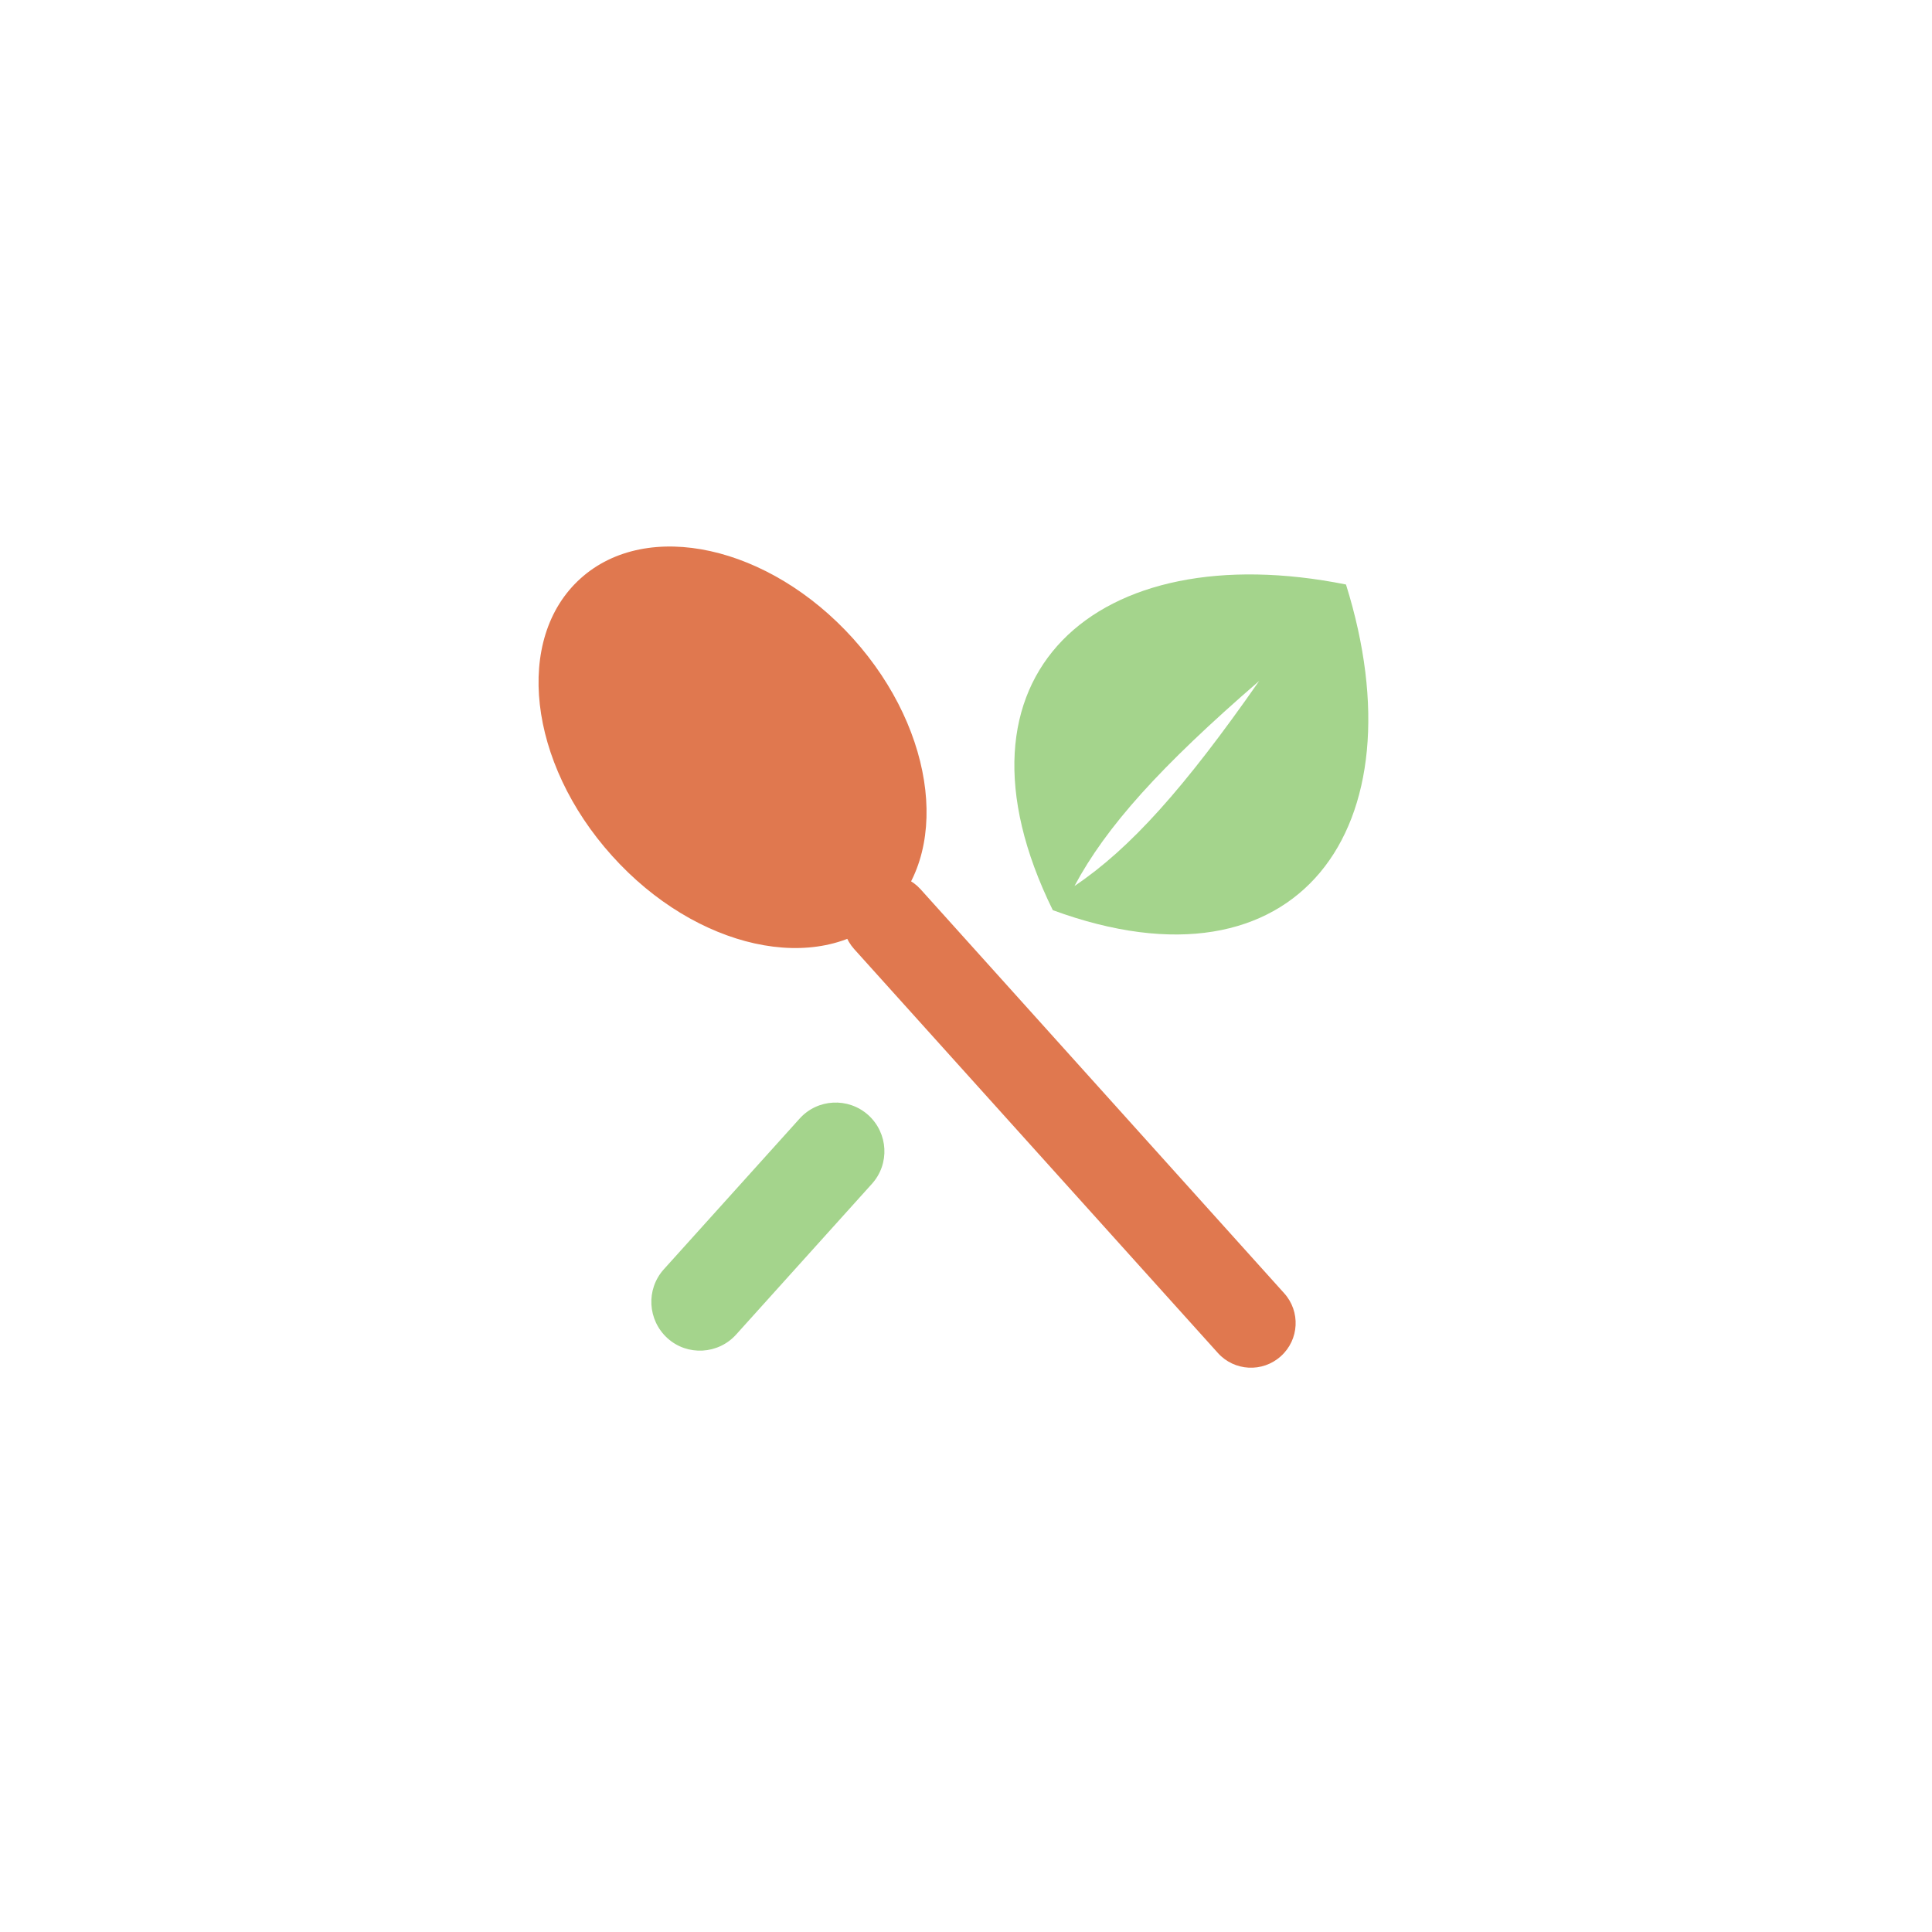
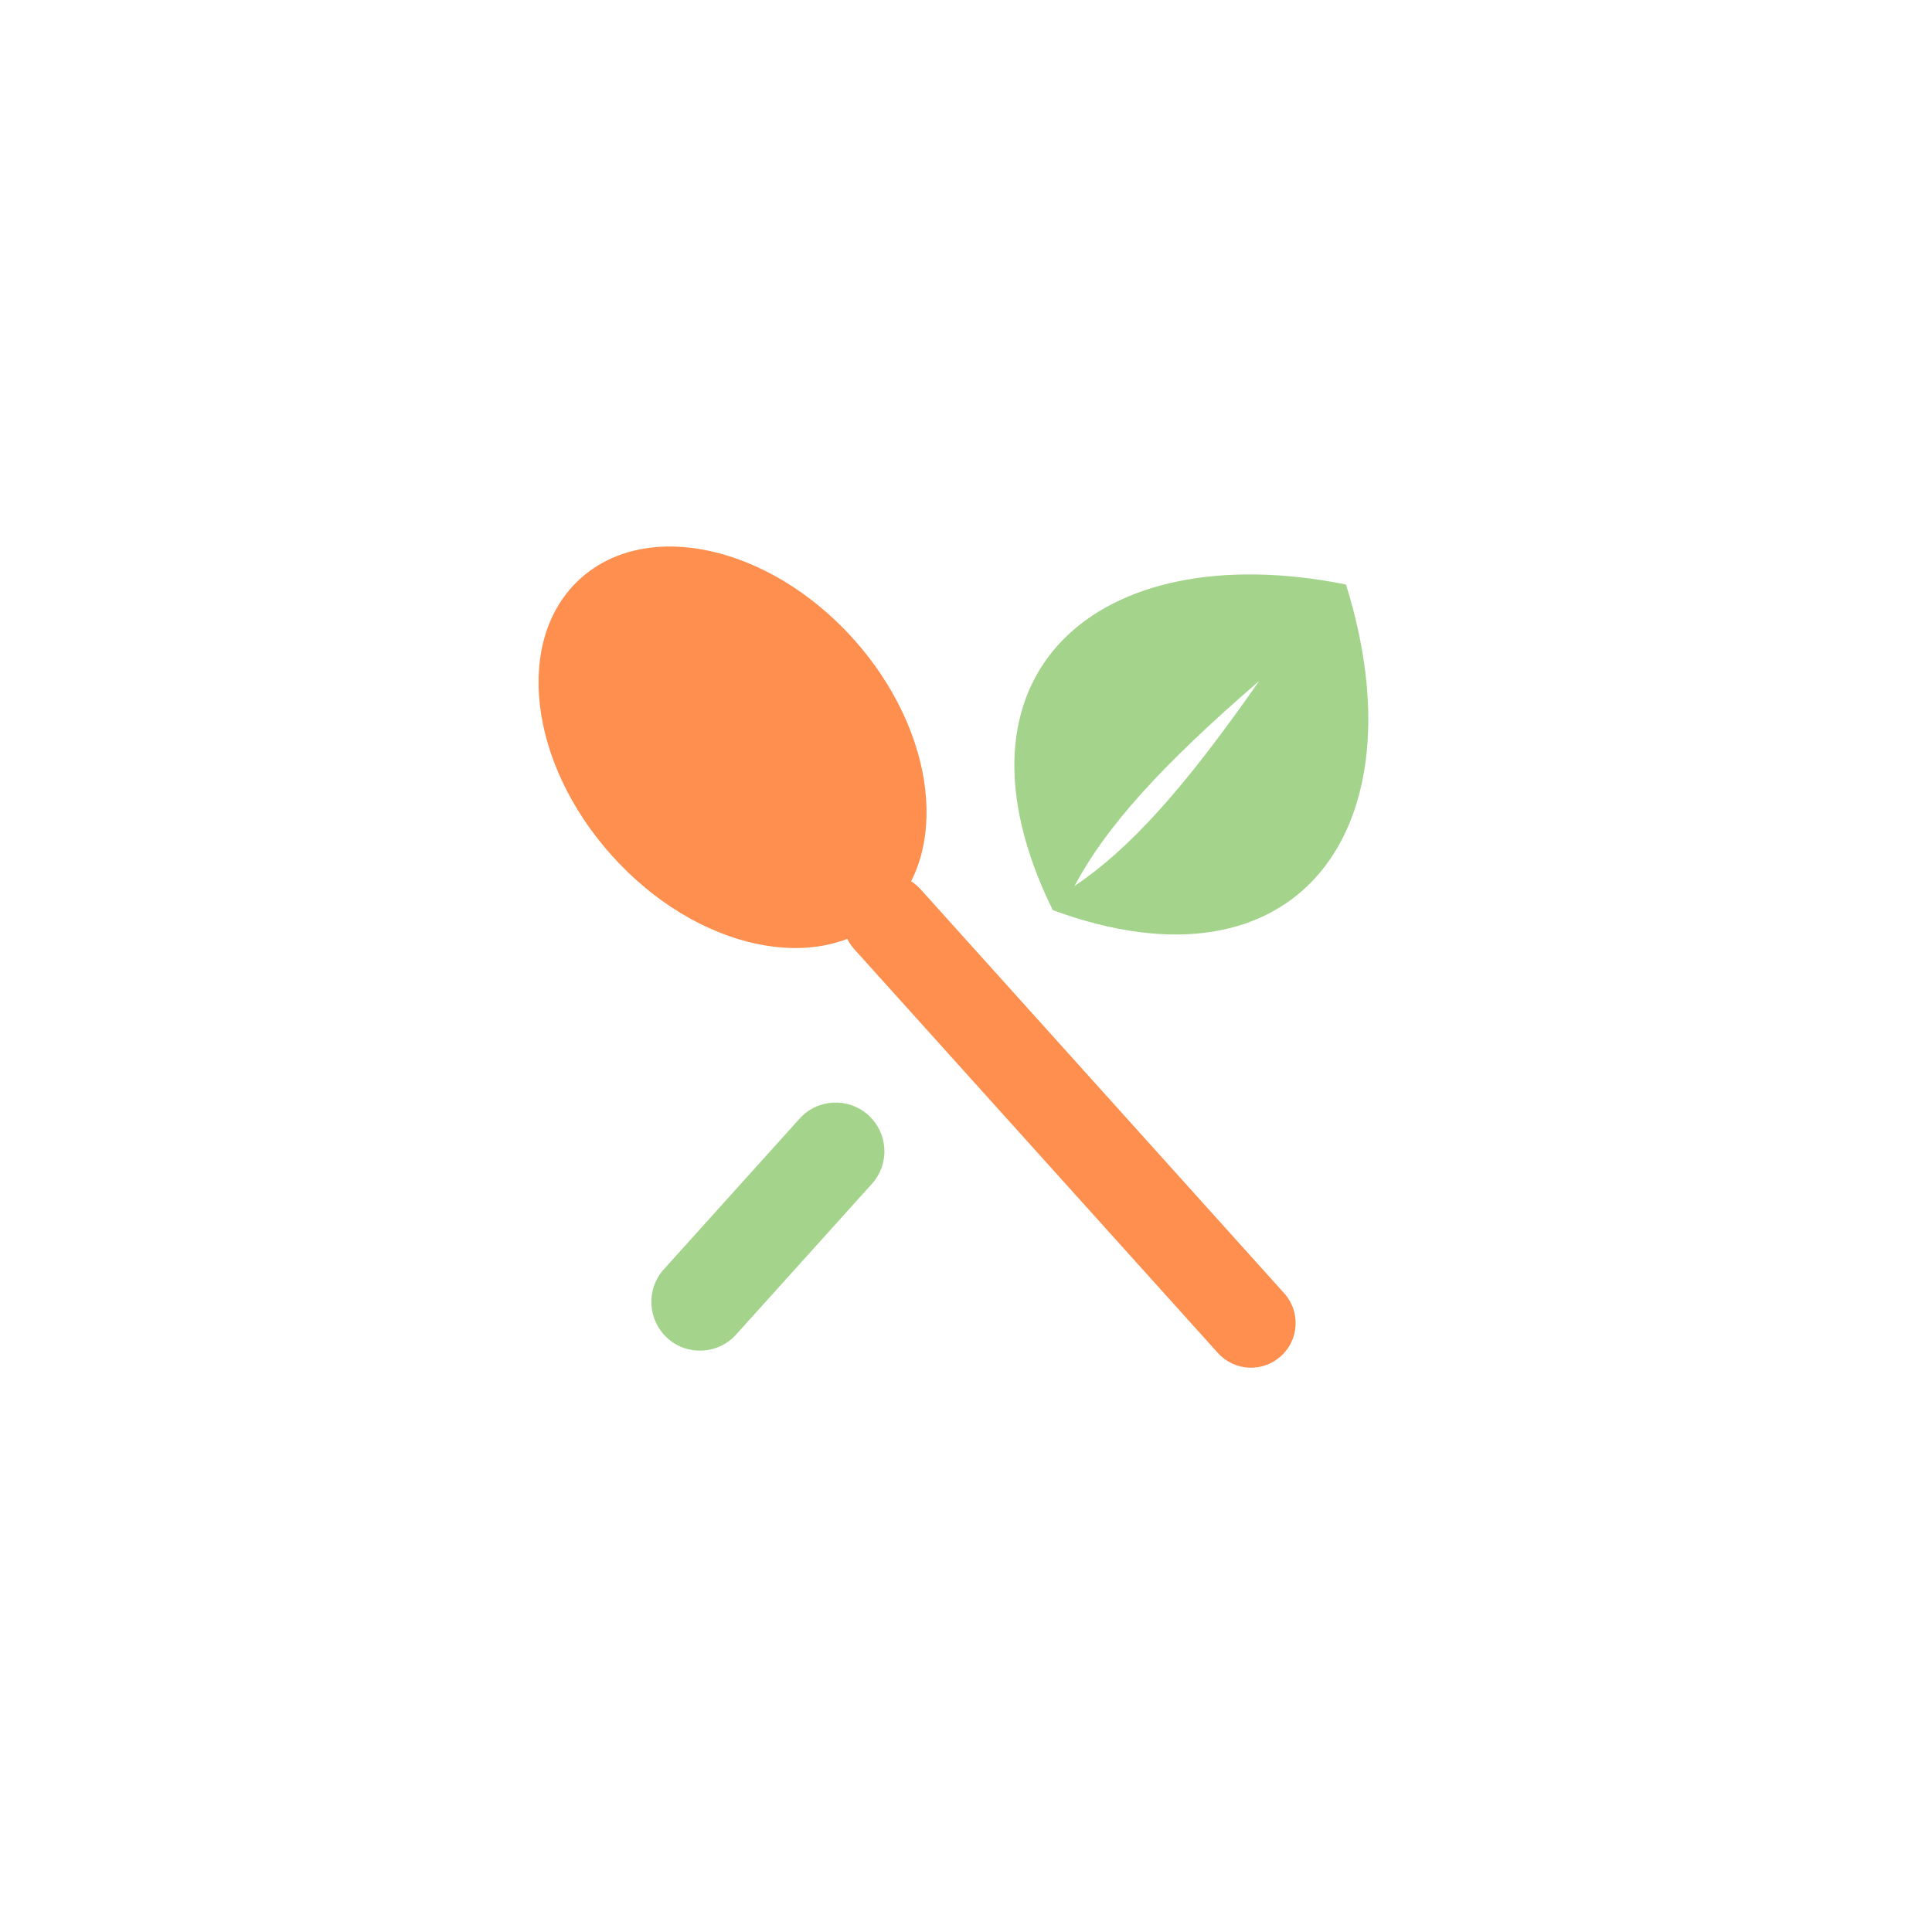
<svg xmlns="http://www.w3.org/2000/svg" viewBox="0 0 1024 1024">
-   <path fill="#e0784f" d="M307.7 306.6C343 274.8 407.7 289.1 452.2 338.5C496.7 388 504.1 453.8 468.8 485.6C433.5 517.3 368.9 503.1 324.4 453.6C279.9 404.2 272.4 338.4 307.7 306.6ZM454.5 469.6C454.5 469.6 454.5 469.6 454.5 469.6C464.2 460.8 479.1 461.6 487.9 471.3C487.9 471.3 680.6 685.4 680.6 685.4C689.4 695.1 688.6 710.1 678.9 718.8C678.9 718.8 678.9 718.8 678.9 718.8C669.2 727.6 654.2 726.8 645.5 717.1C645.5 717.1 452.7 503 452.7 503C444 493.3 444.7 478.3 454.5 469.6Z" />
+   <path fill="#ff8f4f" d="M307.7 306.6C343 274.8 407.7 289.1 452.2 338.5C496.7 388 504.1 453.8 468.8 485.6C433.5 517.3 368.9 503.1 324.4 453.6C279.9 404.2 272.4 338.4 307.7 306.6ZM454.5 469.6C454.5 469.6 454.5 469.6 454.5 469.6C464.2 460.8 479.1 461.6 487.9 471.3C487.9 471.3 680.6 685.4 680.6 685.4C689.4 695.1 688.6 710.1 678.9 718.8C678.9 718.8 678.9 718.8 678.9 718.8C669.2 727.6 654.2 726.8 645.5 717.1C645.5 717.1 452.7 503 452.7 503C444 493.3 444.7 478.3 454.5 469.6Z" />
  <path fill="#a4d48c" fill-rule="evenodd" d="M713.4 309.8C753.7 438.6 688.4 530.3 558 482.4C496.7 357.7 581.1 283.3 713.4 309.8ZM667.4 360.9C627.7 417.8 599 449.8 569.5 469.6C586.2 438.3 614.9 406.3 667.4 360.9ZM460.2 591C460.2 591 460.2 591 460.2 591C470.8 600.6 471.7 616.9 462.1 627.5C462.1 627.5 390.2 707.3 390.2 707.3C380.7 717.9 364.3 718.8 353.8 709.3C353.8 709.3 353.8 709.3 353.8 709.3C343.2 699.7 342.3 683.4 351.8 672.8C351.8 672.8 423.8 592.9 423.8 592.9C433.3 582.3 449.6 581.5 460.2 591Z" />
</svg>
